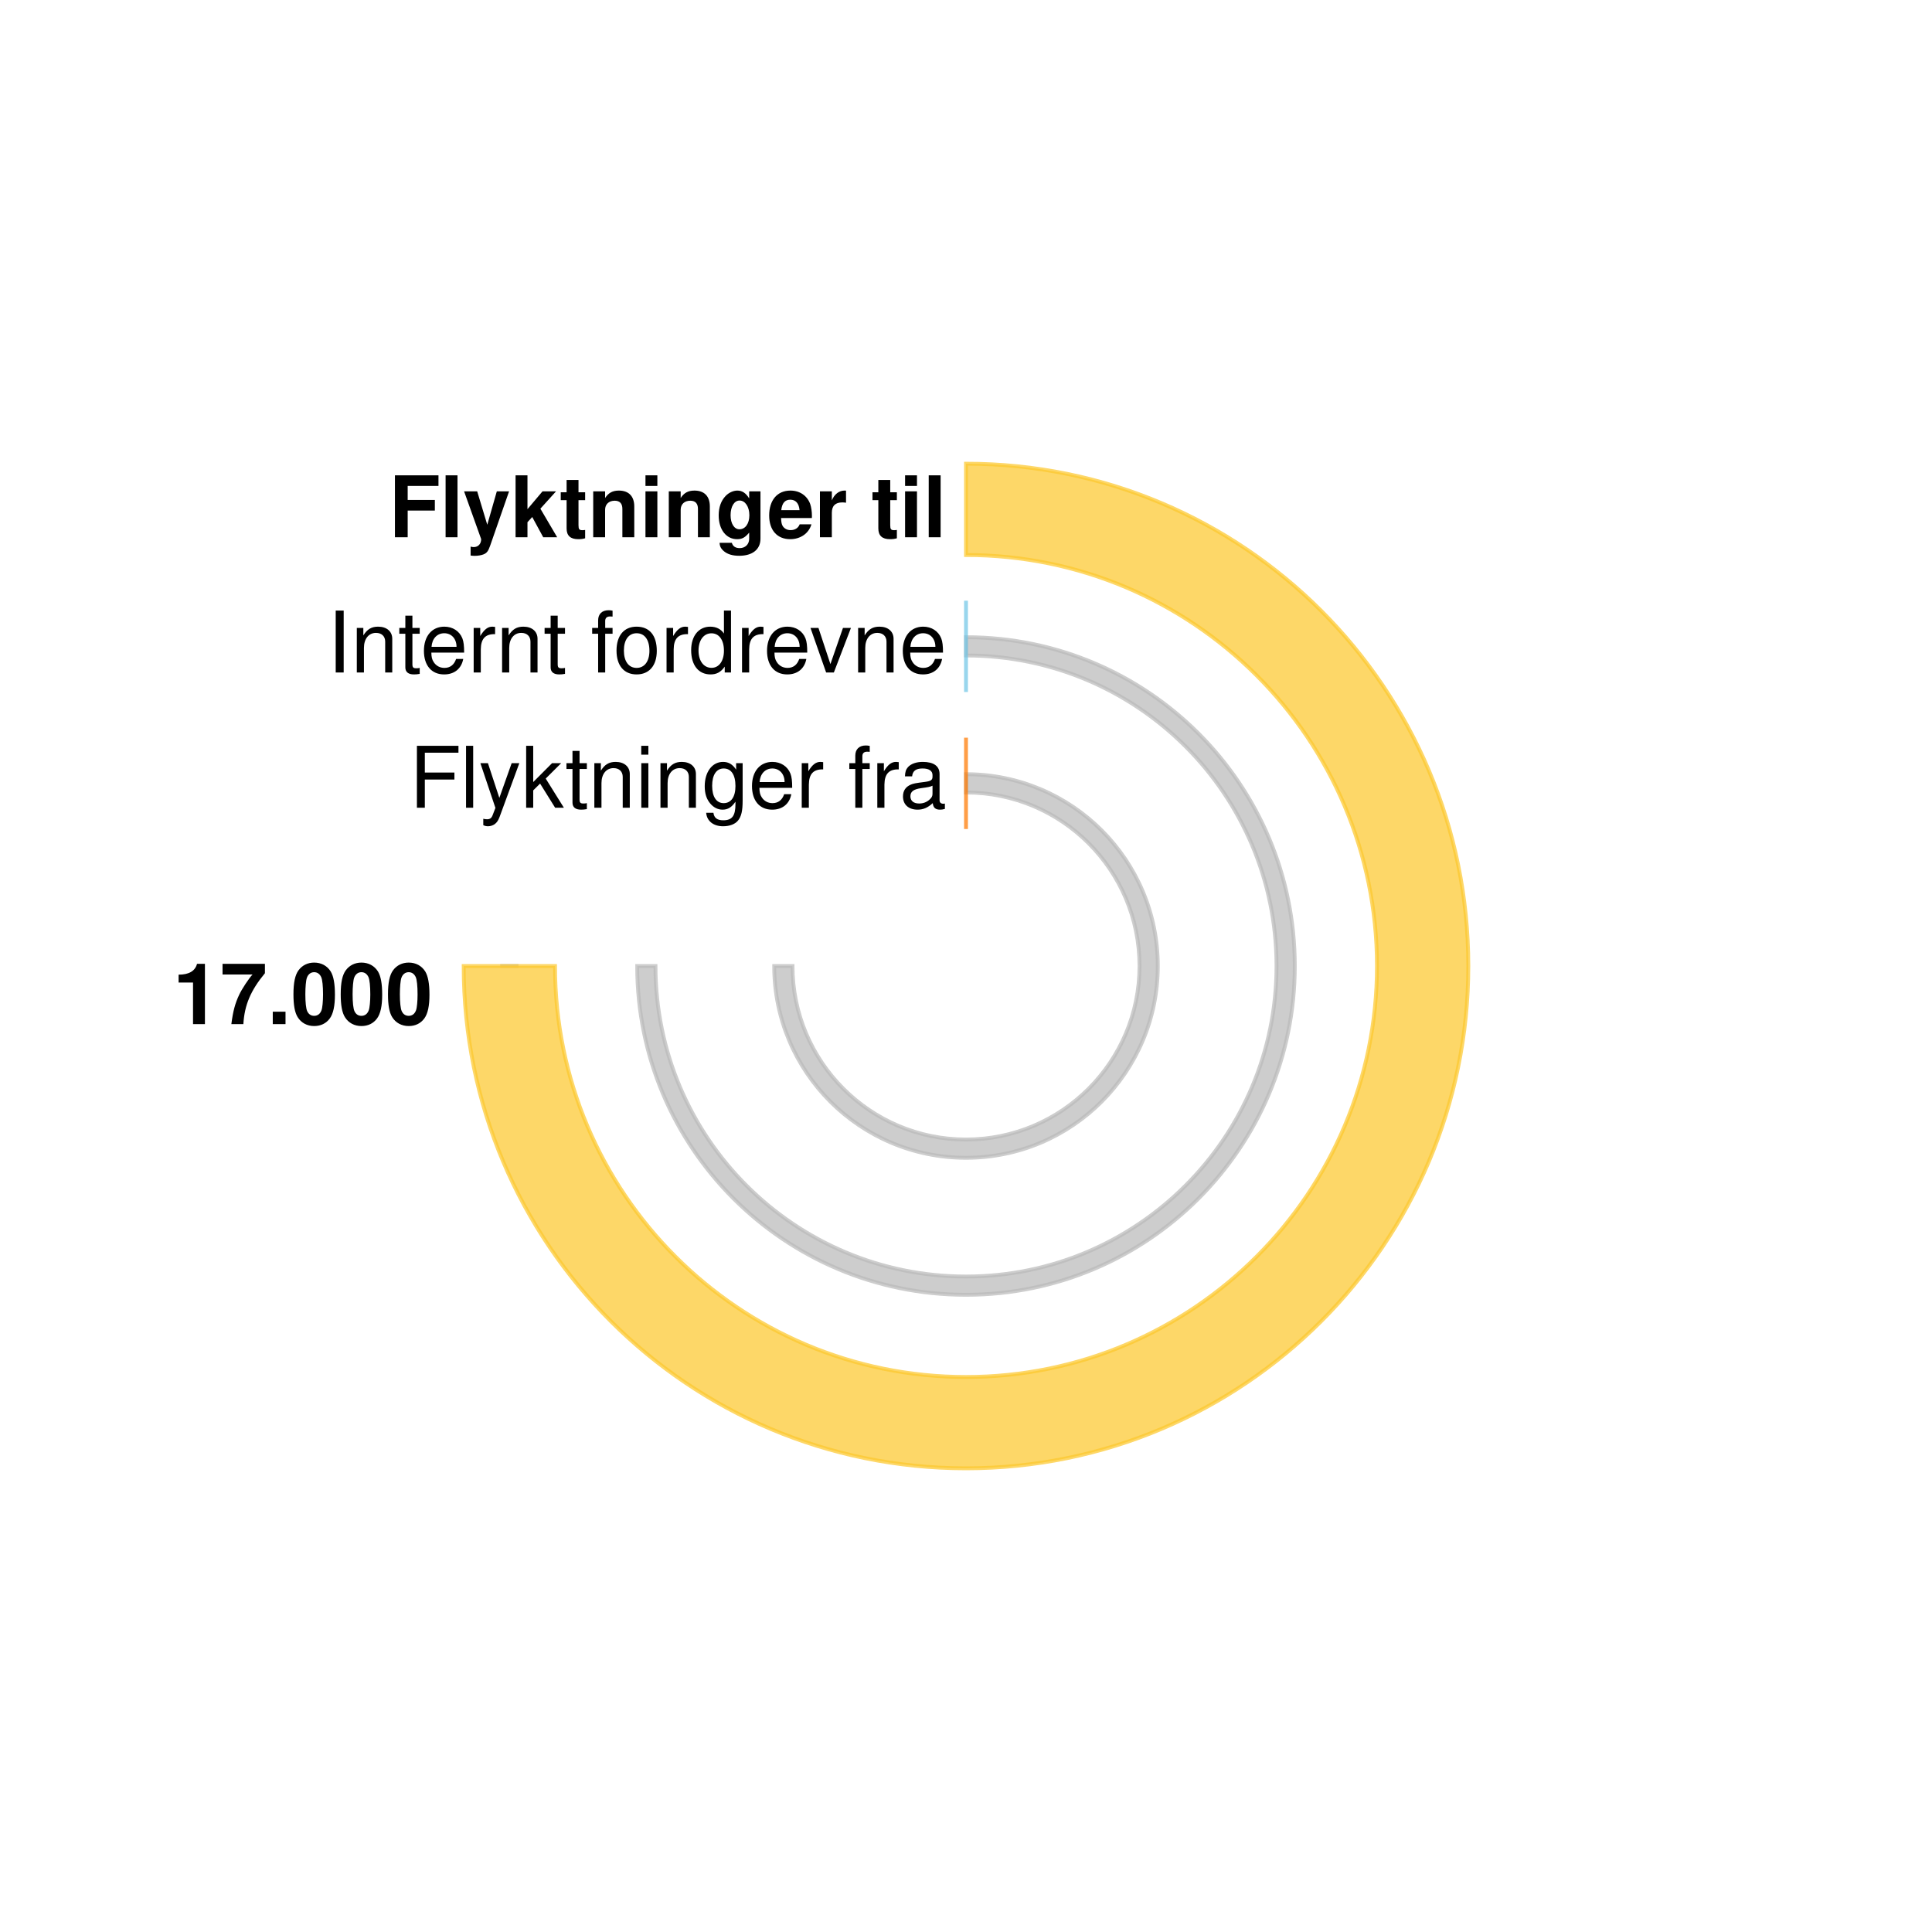
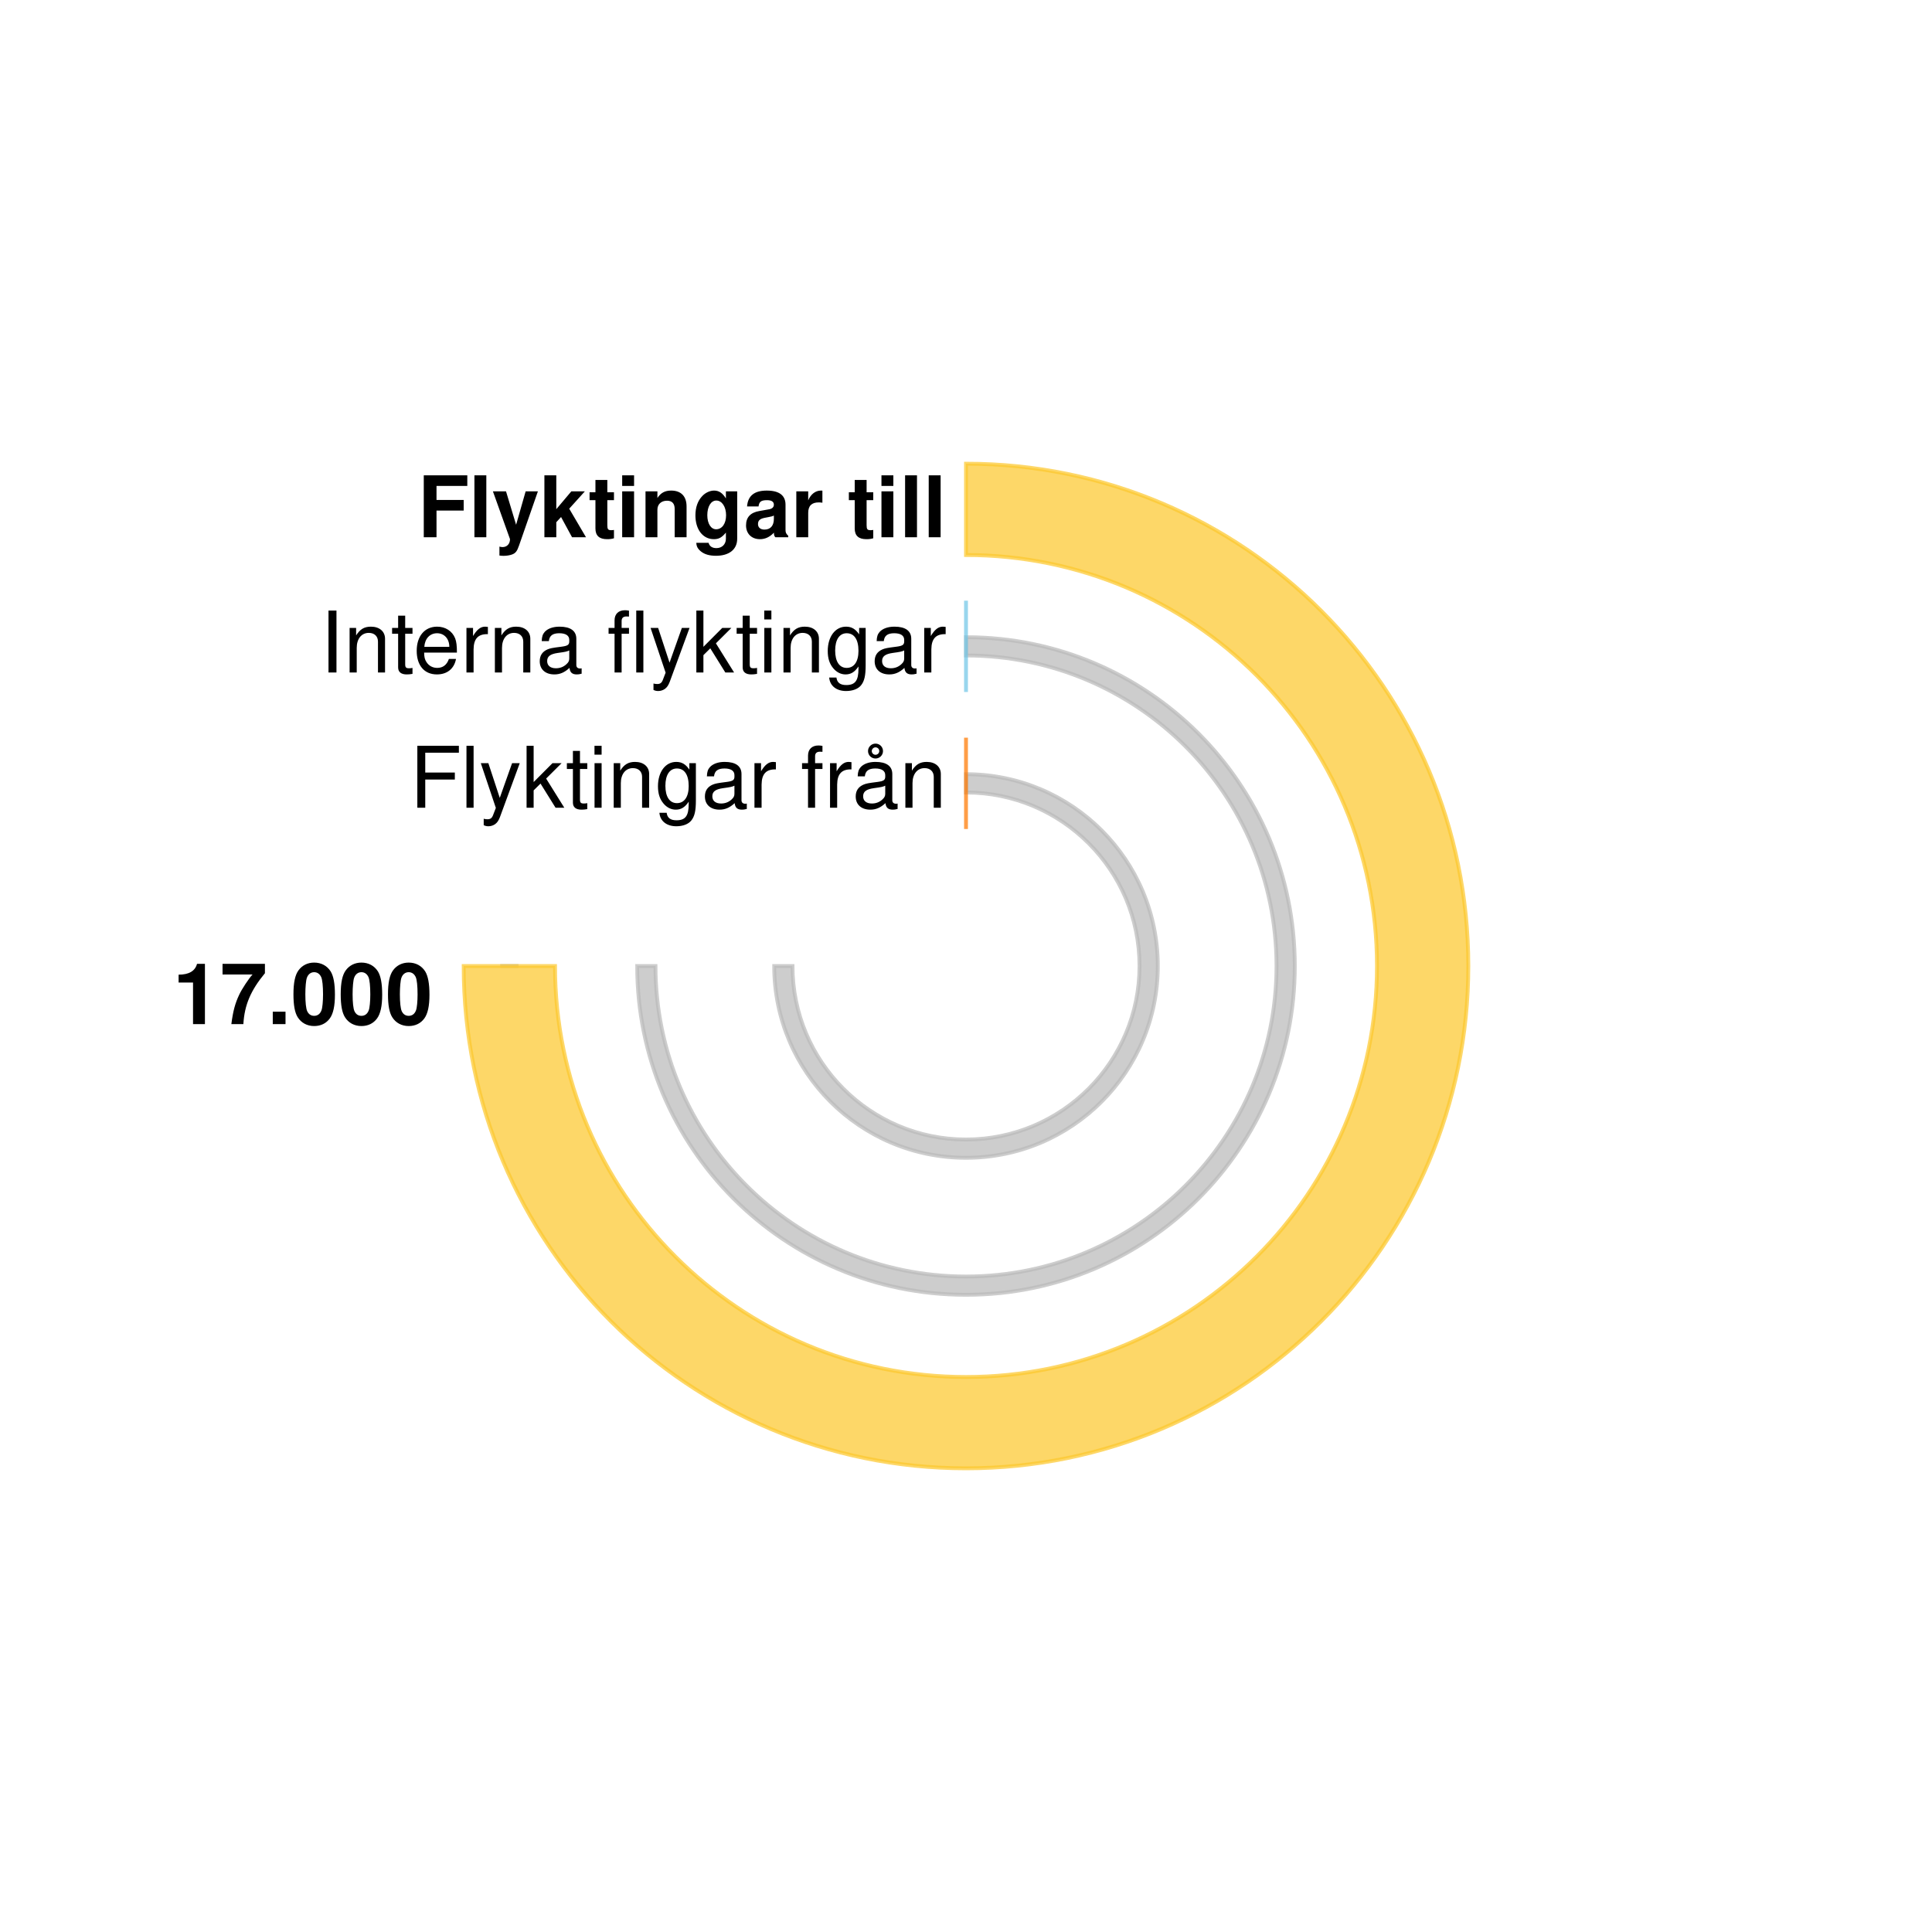
<svg xmlns="http://www.w3.org/2000/svg" role="img" class="rv-xy-plot__inner" width="500" height="500">
  <g class="rv-xy-plot__series rv-xy-plot__series--arc " opacity="1" pointer-events="all" transform="translate(250,250)">
    <path class="rv-xy-plot__series rv-xy-plot__series--arc-path  " d="M3.03935069242934e-15,-49.636A49.636,49.636,0,1,1,-49.636,6.07870138485868e-15L-44.909,5.499777443443567e-15A44.909,44.909,0,1,0,2.7498887217217836e-15,-44.909Z" style="opacity: 1; stroke: rgba(186, 186, 186, 0.72); fill: rgba(186, 186, 186, 0.72);" />
    <path class="rv-xy-plot__series rv-xy-plot__series--arc-path  " d="M5.210315472736012e-15,-85.091A85.091,85.091,0,1,1,-85.091,1.0420630945472023e-14L-80.364,9.84170700405691e-15A80.364,80.364,0,1,0,4.920853502028455e-15,-80.364Z" style="opacity: 1; stroke: rgba(186, 186, 186, 0.72); fill: rgba(186, 186, 186, 0.72);" />
    <path class="rv-xy-plot__series rv-xy-plot__series--arc-path  " d="M-120.545,1.4762560506085366e-14L-115.818,1.4183636564670253e-14Z" style="opacity: 1; stroke: rgba(186, 186, 186, 0.72); fill: rgba(186, 186, 186, 0.72);" />
    <path class="rv-xy-plot__series rv-xy-plot__series--arc-path  " d="M3.618274633844452e-15,-59.091L2.1709647803066717e-15,-35.455Z" style="opacity: 1; stroke: rgba(255, 121, 0, 0.72); fill: rgba(255, 121, 0, 0.72);" />
    <path class="rv-xy-plot__series rv-xy-plot__series--arc-path  " d="M5.7892394141511244e-15,-94.545L4.341929560613344e-15,-70.909Z" style="opacity: 1; stroke: rgba(114, 199, 231, 0.72); fill: rgba(114, 199, 231, 0.72);" />
    <path class="rv-xy-plot__series rv-xy-plot__series--arc-path  " d="M7.960204194457796e-15,-130A130,130,0,1,1,-130,1.592040838891559e-14L-106.364,1.302578868184003e-14A106.364,106.364,0,1,0,6.512894340920015e-15,-106.364Z" style="opacity: 1; stroke: rgba(253, 200, 47, 0.72); fill: rgba(253, 200, 47, 0.72);" />
  </g>
  <g class="rv-xy-plot__series rv-xy-plot__series--label " transform="translate(120,0)" style="font-family: Helvetica; font-weight: normal; font-size: 22px;">
-     <text dominant-baseline="text-after-edge" class="rv-xy-plot__series--label-text" text-anchor="end" x="125" y="215" transform="rotate(0,125,215)">Flyktninger fra</text>
+     <text dominant-baseline="text-after-edge" class="rv-xy-plot__series--label-text" text-anchor="end" x="125" y="215" transform="rotate(0,125,215)">Flyktingar från</text>
  </g>
  <g class="rv-xy-plot__series rv-xy-plot__series--label " transform="translate(120,0)" style="font-family: Helvetica; font-weight: normal; font-size: 22px;">
-     <text dominant-baseline="text-after-edge" class="rv-xy-plot__series--label-text" text-anchor="end" x="125" y="180" transform="rotate(0,125,180)">Internt fordrevne</text>
+     <text dominant-baseline="text-after-edge" class="rv-xy-plot__series--label-text" text-anchor="end" x="125" y="180" transform="rotate(0,125,180)">Interna flyktingar</text>
  </g>
  <g class="rv-xy-plot__series rv-xy-plot__series--label " transform="translate(120,0)" style="font-family: Helvetica; font-weight: bold; font-size: 22px;">
-     <text dominant-baseline="text-after-edge" class="rv-xy-plot__series--label-text" text-anchor="end" x="125" y="145" transform="rotate(0,125,145)">Flyktninger til</text>
+     <text dominant-baseline="text-after-edge" class="rv-xy-plot__series--label-text" text-anchor="end" x="125" y="145" transform="rotate(0,125,145)">Flyktingar till</text>
  </g>
  <g class="rv-xy-plot__series rv-xy-plot__series--label " transform="translate(120,0)" style="font-family: Helvetica; font-weight: bold; font-size: 22px;">
    <text dominant-baseline="text-after-edge" class="rv-xy-plot__series--label-text" text-anchor="end" x="-8" y="271" transform="rotate(0,-8,271)">17.000</text>
  </g>
</svg>
